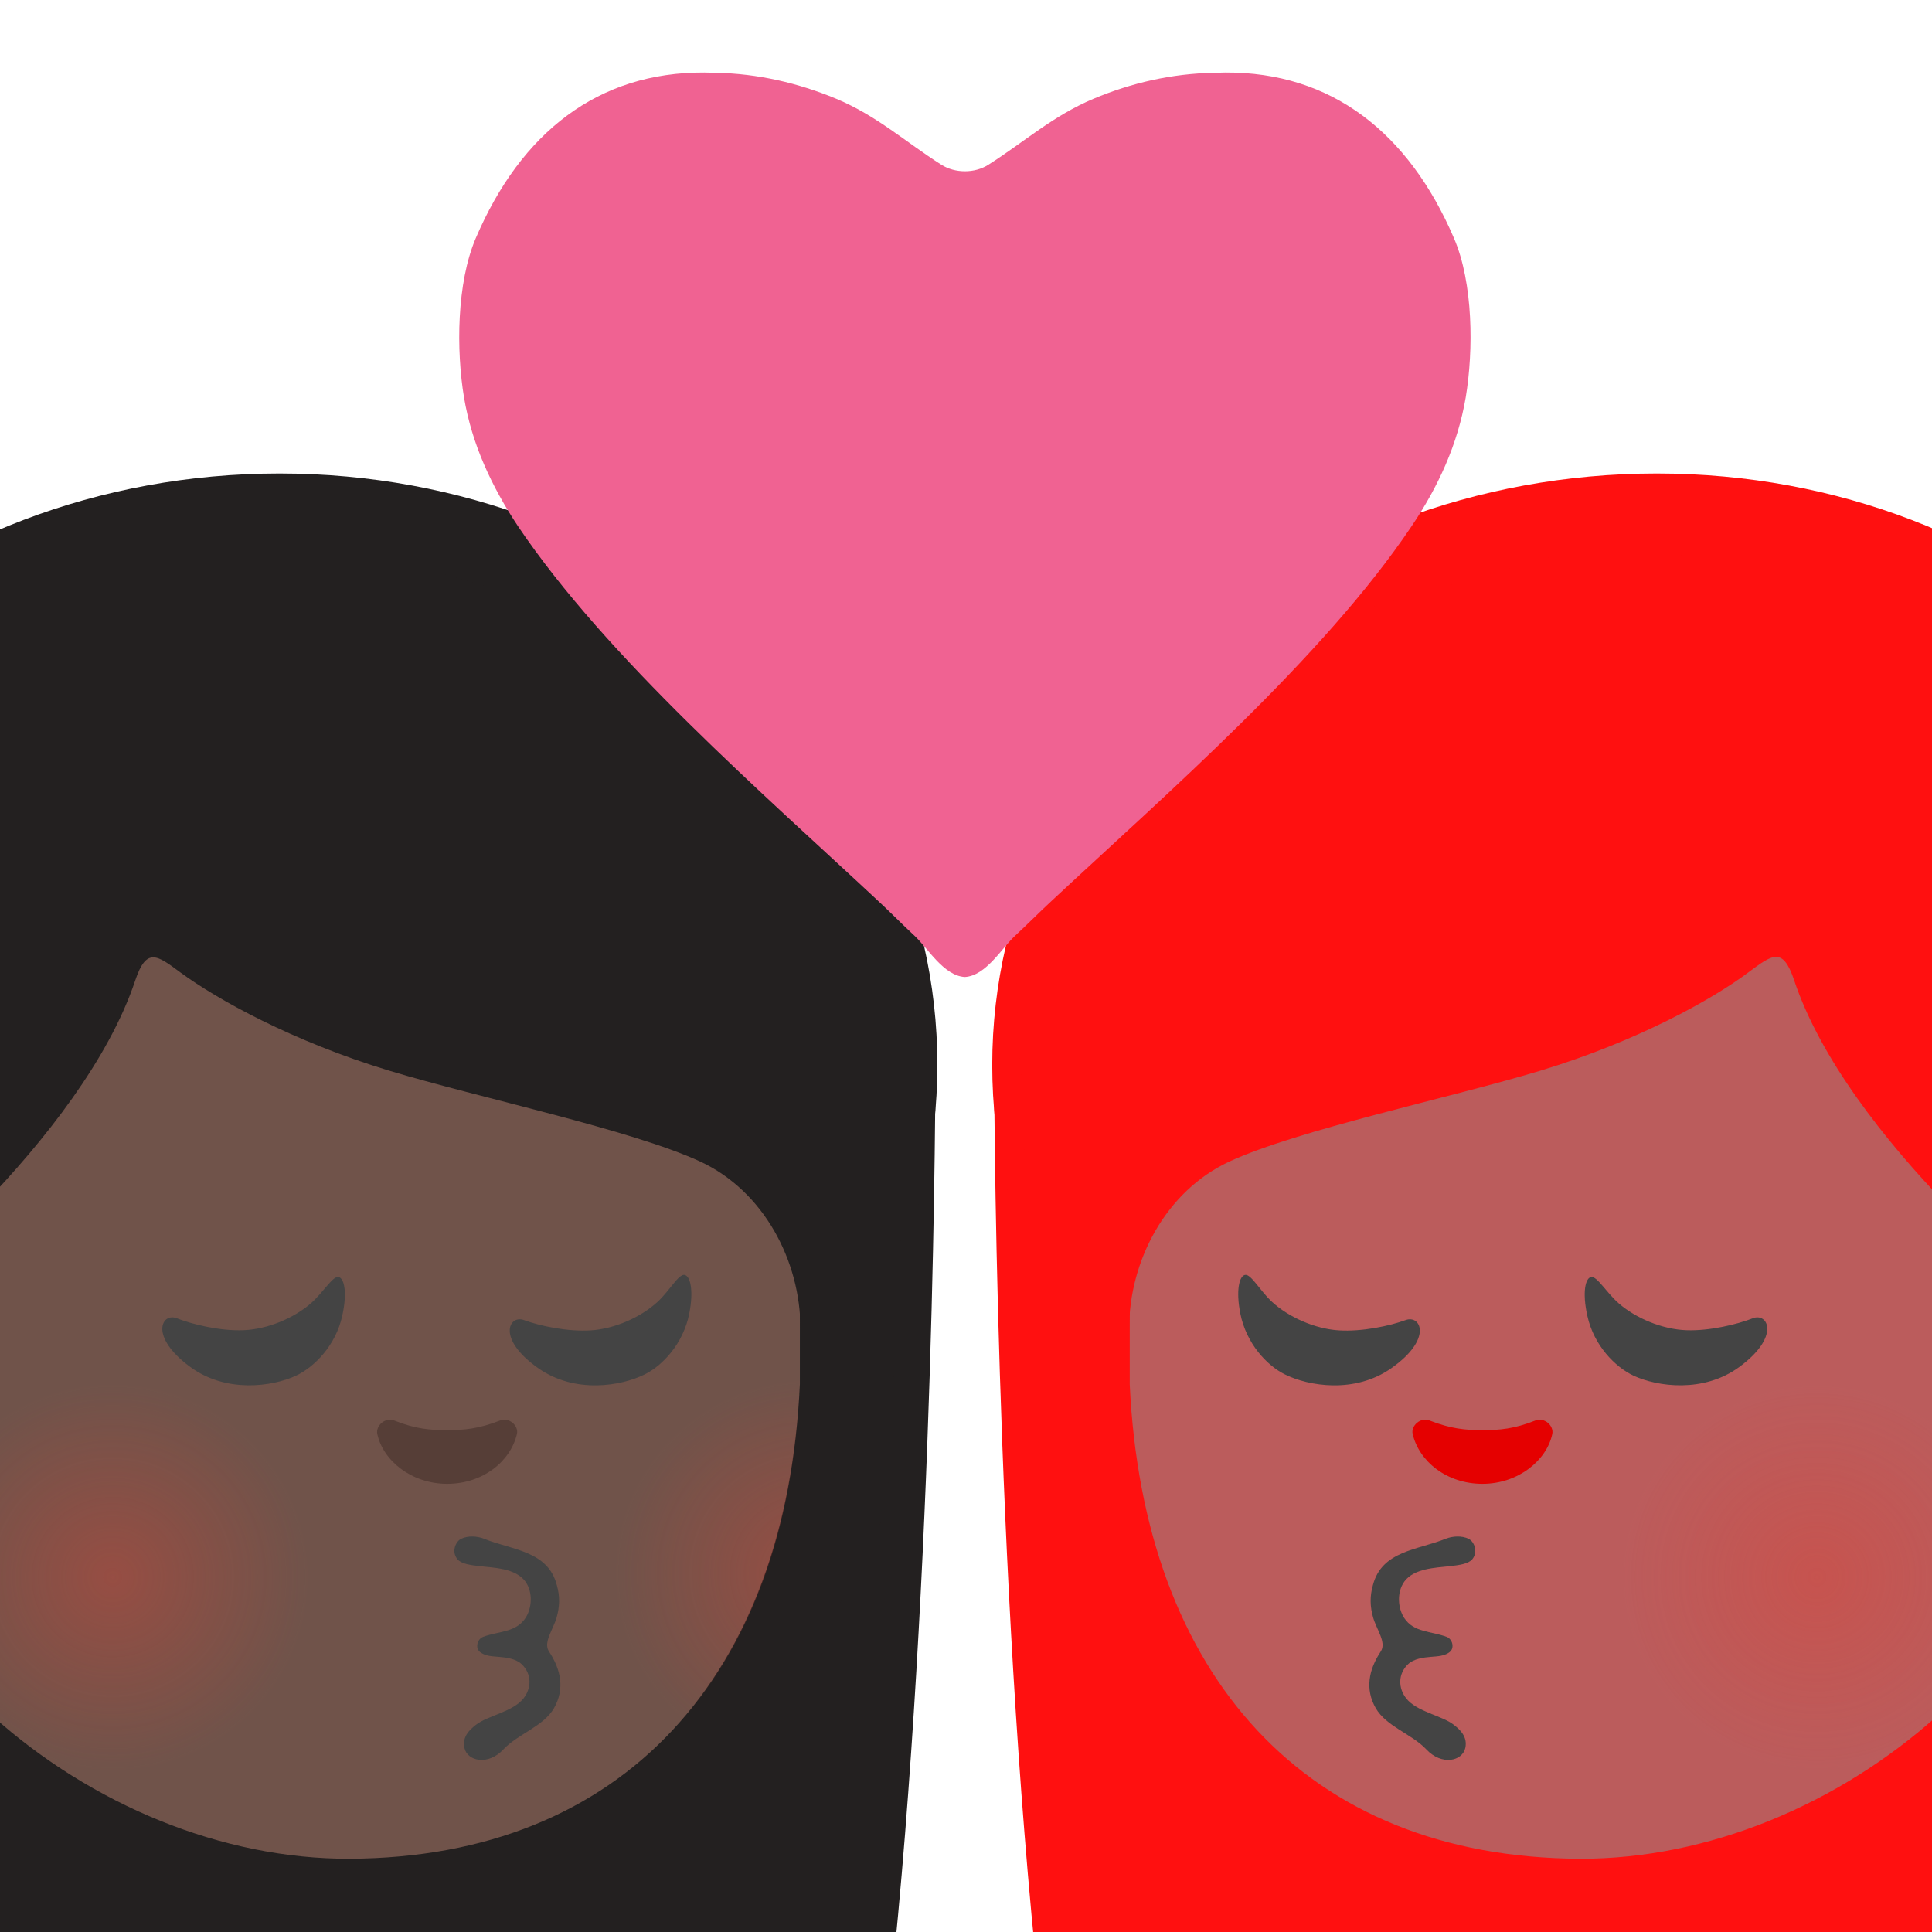
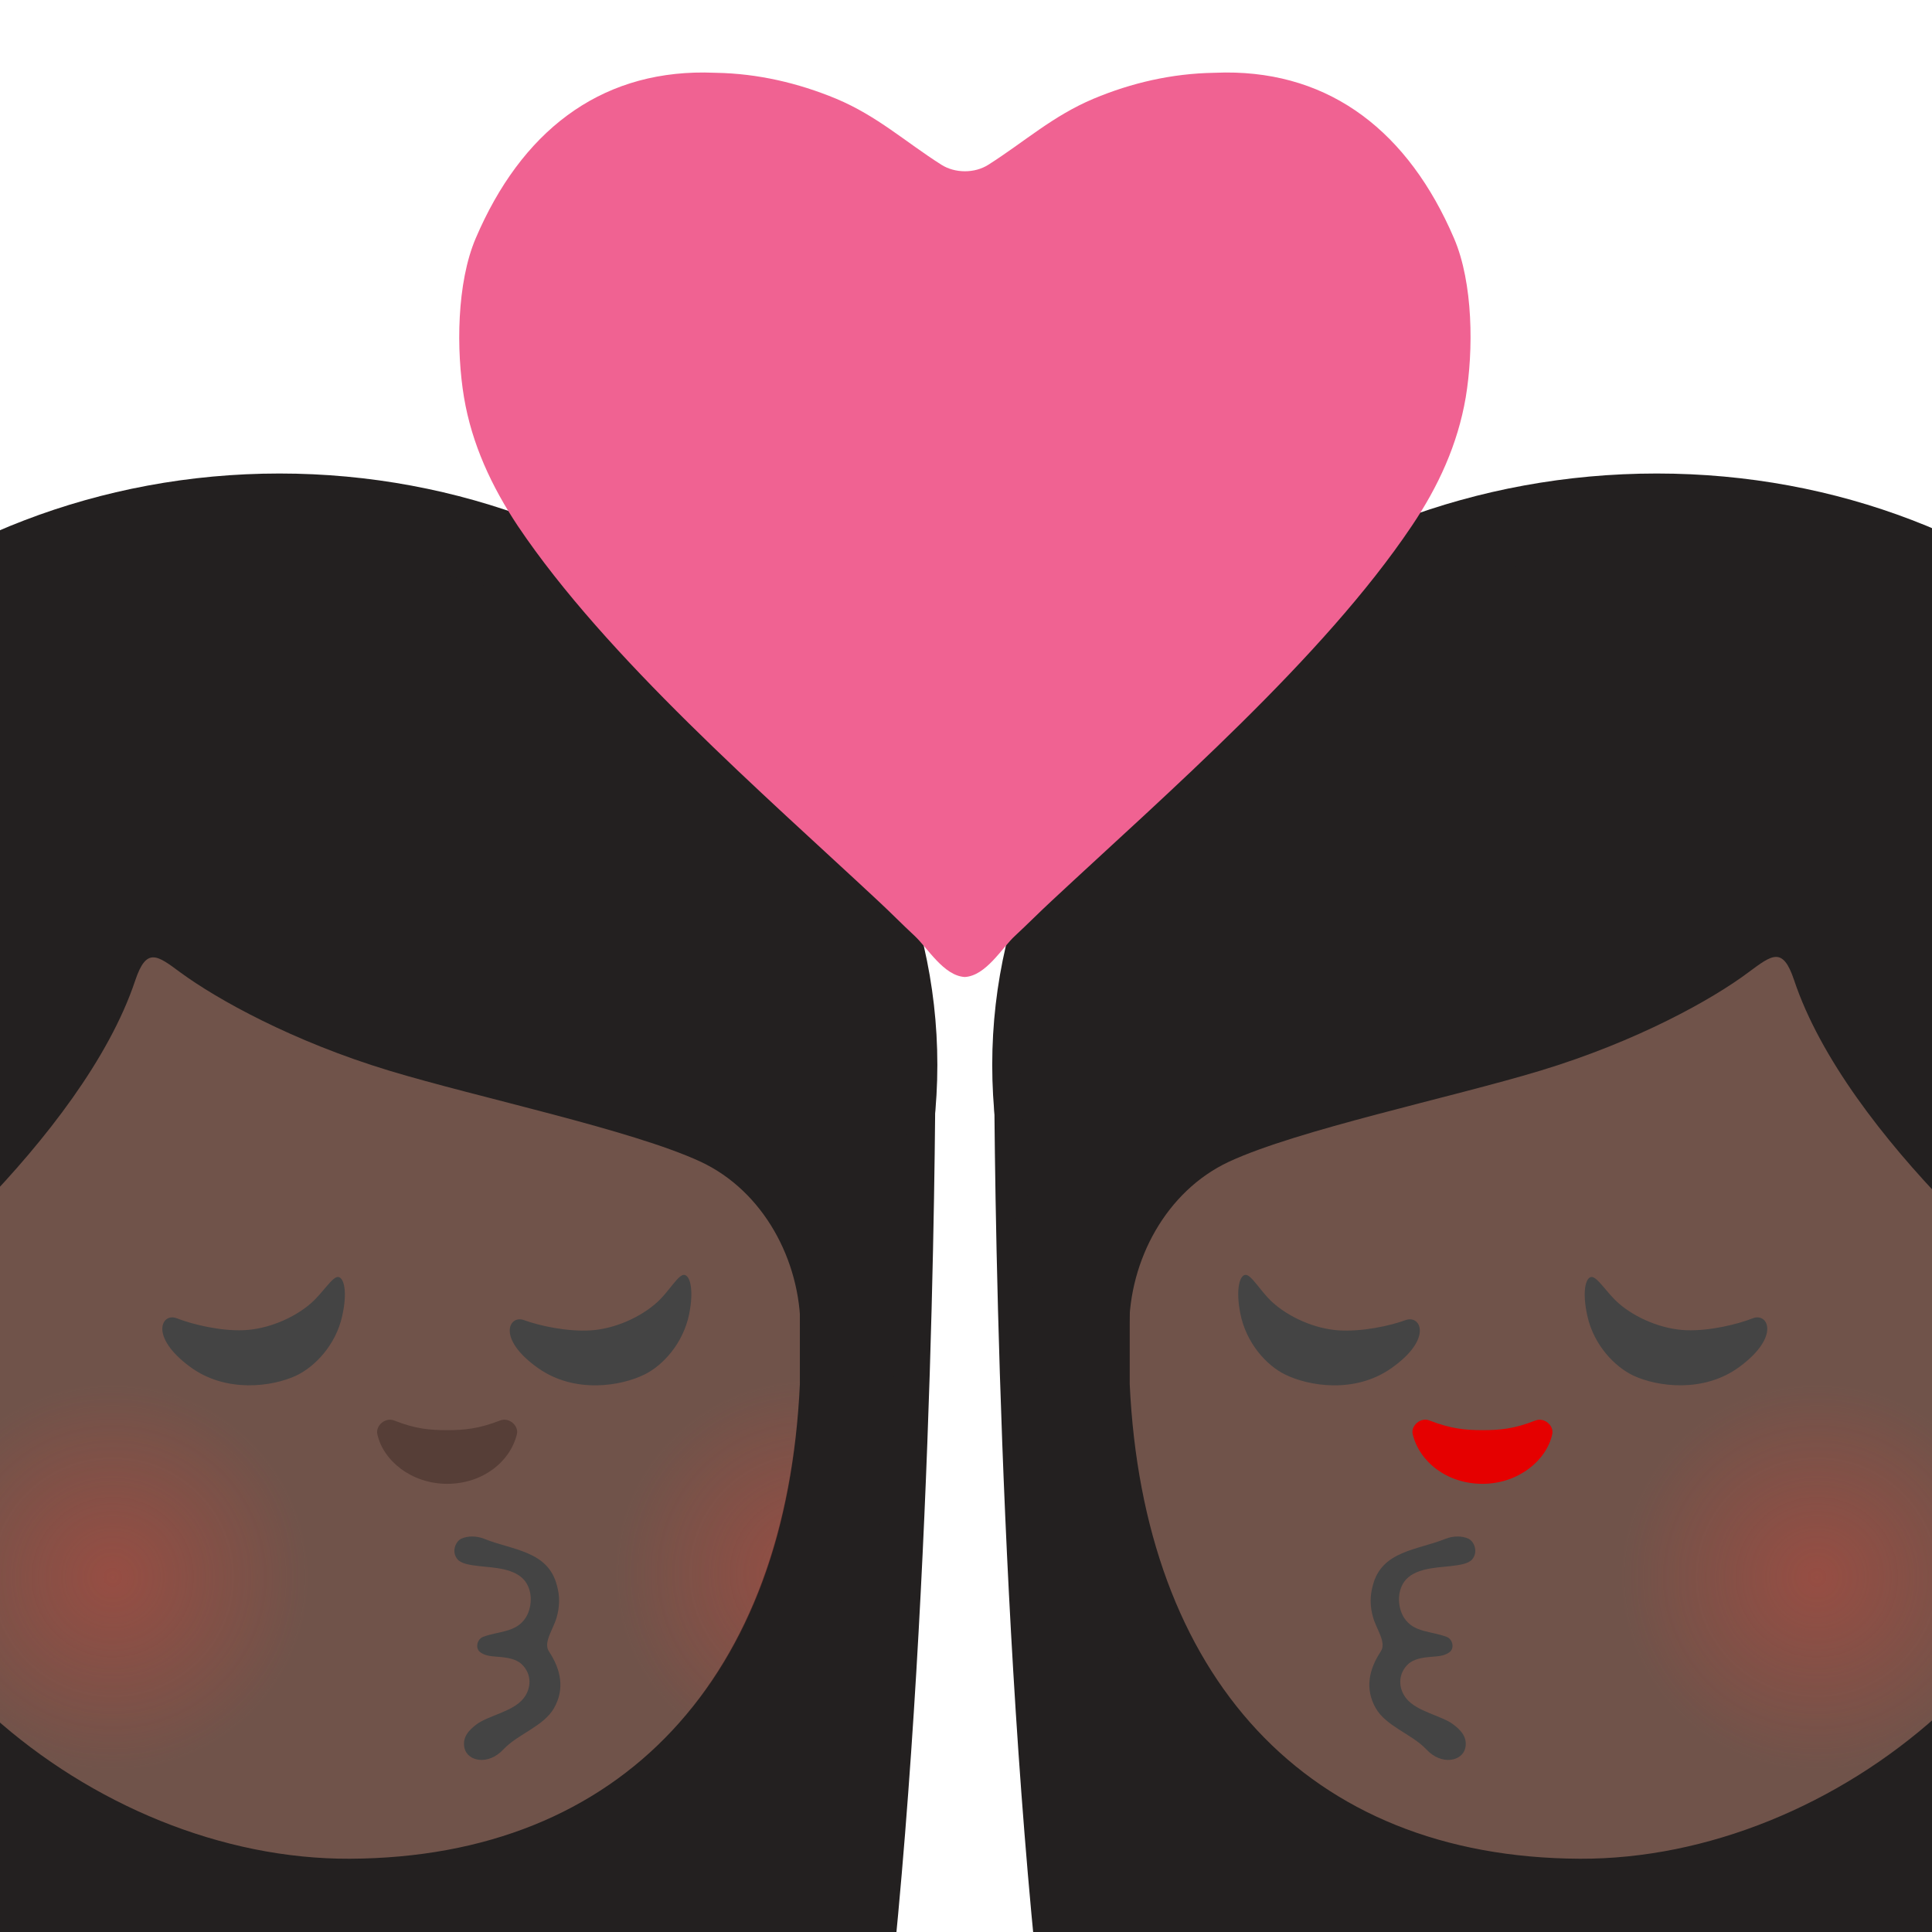
- <svg xmlns="http://www.w3.org/2000/svg" width="534px" height="534px" version="1.1" xml:space="preserve" style="fill-rule:evenodd;clip-rule:evenodd;stroke-linejoin:round;stroke-miterlimit:2;" id="svg134">
+ <svg xmlns="http://www.w3.org/2000/svg" width="534px" height="534px" version="1.1" xml:space="preserve" style="fill-rule:evenodd;clip-rule:evenodd;stroke-linejoin:round;stroke-miterlimit:2;">
  <g id="g110">
    <g id="g108">
      <g id="g106">
-         <path d="M246.042,551.209C258.542,434.625 258.542,295.417 258.542,295.417L-105.167,295.417C-105.167,295.417 -105.167,442.209 -89.667,551.209L246.042,551.209Z" style="fill:#232020;fill-rule:nonzero;" id="path2" />
-         <path id="ellipse4" style="fill:#232020" d="M 259.083,294.334 A 181.833,163.458 0 0 1 77.25,457.792 181.833,163.458 0 0 1 -104.583,294.334 181.833,163.458 0 0 1 77.25,130.876 181.833,163.458 0 0 1 259.083,294.334 Z" />
-         <path d="M96.667,513.75C172.333,513.417 217.334,463.167 221.084,382.542L221.084,290.334C221.084,217.334 161.917,158.167 88.917,158.167L84.083,158.167C11.083,158.167 -48.083,217.334 -48.083,290.334L-48.083,377.75C-48.083,453.375 26.125,514.042 96.667,513.75Z" style="fill:#70534a;fill-rule:nonzero;" id="path6" />
+         <path id="path2" d="M246.042,551.209C258.542,434.625 258.542,295.417 258.542,295.417L-105.167,295.417C-105.167,295.417 -105.167,442.209 -89.667,551.209L246.042,551.209Z" style="fill:#232020;fill-rule:nonzero;" />
+         <path id="ellipse4" d="M259.083,294.334L259.083,294.334C259.083,384.004 177.001,457.792 77.25,457.792C-22.501,457.792 -104.583,384.004 -104.583,294.334L-104.583,294.334C-104.583,204.664 -22.501,130.876 77.25,130.876C177.001,130.876 259.083,204.664 259.083,294.334Z" style="fill:#232020;" />
+         <path id="path6" d="M96.667,513.75C172.333,513.417 217.334,463.167 221.084,382.542L221.084,290.334C221.084,217.334 161.917,158.167 88.917,158.167L84.083,158.167C11.083,158.167 -48.083,217.334 -48.083,290.334L-48.083,377.75C-48.083,453.375 26.125,514.042 96.667,513.75Z" style="fill:#70534a;fill-rule:nonzero;" />
        <g id="g23">
          <g id="g21">
            <g id="g19">
-               <clipPath id="_clip1">
-                 <path d="M93.75,513.709C175.583,514.292 217.834,459.75 221.084,382.542L221.084,290.334C221.084,217.334 161.917,158.167 88.917,158.167L84.083,158.167C11.083,158.167 -48.083,217.334 -48.083,290.334L-48.083,377.75C-48.083,453.375 27.292,513.25 93.75,513.709Z" id="path8" />
-               </clipPath>
-               <g clip-path="url(#_clip1)" id="g17">
-                 <g opacity="0.6" id="g15">
-                   <g id="g13">
-                     <path d="M242.586,485.05C214.503,495.175 183.503,480.925 173.294,453.175C163.086,425.467 177.503,394.759 205.586,384.634C233.586,374.55 264.669,388.842 274.919,416.55C285.128,444.3 270.628,474.967 242.586,485.05Z" style="fill:url(#_Radial2);fill-rule:nonzero;" id="path11" />
+               <g id="g17">
+                 <clipPath id="_clip1">
+                   <path d="M93.75,513.709C175.583,514.292 217.834,459.75 221.084,382.542L221.084,290.334C221.084,217.334 161.917,158.167 88.917,158.167L84.083,158.167C11.083,158.167 -48.083,217.334 -48.083,290.334L-48.083,377.75C-48.083,453.375 27.292,513.25 93.75,513.709Z" />
+                 </clipPath>
+                 <g clip-path="url(#_clip1)">
+                   <g id="g15" opacity="0.6">
+                     <g id="g13">
+                       <path id="path11" d="M242.586,485.05C214.503,495.175 183.503,480.925 173.294,453.175C163.086,425.467 177.503,394.759 205.586,384.634C233.586,374.55 264.669,388.842 274.919,416.55C285.128,444.3 270.628,474.967 242.586,485.05Z" style="fill:url(#_Radial2);fill-rule:nonzero;" />
+                     </g>
                  </g>
                </g>
              </g>
            </g>
          </g>
        </g>
        <g id="g38">
          <g id="g36">
            <g id="g34">
-               <clipPath id="_clip3">
-                 <path d="M93.75,513.709C175.583,514.292 217.834,459.75 221.084,382.542L221.084,290.334C221.084,217.334 161.917,158.167 88.917,158.167L84.083,158.167C11.083,158.167 -48.083,217.334 -48.083,290.334L-48.083,377.75C-48.083,453.375 27.292,513.25 93.75,513.709Z" id="path25" />
-               </clipPath>
-               <g clip-path="url(#_clip3)" id="g32">
-                 <g opacity="0.6" id="g30">
-                   <path d="M49.625,486.125C21.542,496.25 -9.458,482 -19.667,454.25C-29.875,426.542 -15.458,395.834 12.625,385.709C40.625,375.625 71.708,389.917 81.958,417.625C92.167,445.375 77.667,476.042 49.625,486.125Z" style="fill:url(#_Radial4);fill-rule:nonzero;" id="path28" />
+               <g id="g32">
+                 <clipPath id="_clip3">
+                   <path d="M93.75,513.709C175.583,514.292 217.834,459.75 221.084,382.542L221.084,290.334C221.084,217.334 161.917,158.167 88.917,158.167L84.083,158.167C11.083,158.167 -48.083,217.334 -48.083,290.334L-48.083,377.75C-48.083,453.375 27.292,513.25 93.75,513.709Z" />
+                 </clipPath>
+                 <g clip-path="url(#_clip3)">
+                   <g id="g30" opacity="0.6">
+                     <path id="path28" d="M49.625,486.125C21.542,496.25 -9.458,482 -19.667,454.25C-29.875,426.542 -15.458,395.834 12.625,385.709C40.625,375.625 71.708,389.917 81.958,417.625C92.167,445.375 77.667,476.042 49.625,486.125Z" style="fill:url(#_Radial4);fill-rule:nonzero;" />
+                   </g>
                </g>
              </g>
            </g>
          </g>
        </g>
-         <path d="M107.542,295.917C132.167,303.375 174.75,312.292 193.708,321.125C210.959,329.209 221.25,348.292 221.25,367.334L221.25,464.5L245.042,417.375L253.084,260.042L182.417,175.625L106.083,153.833L-1.958,153.833L-84.083,245.667L-85.458,477.584L-60.5,484.834L-69.292,365.959C-69.292,347.834 -62.792,379.875 -47.5,370.167C-33.208,361.125 22.917,314.334 37.375,271C40.5,261.667 43.458,264.042 49.875,268.792C60.042,276.25 80.875,287.834 107.542,295.917Z" style="fill:#232020;fill-rule:nonzero;" id="path40" />
-         <path d="M108.958,392.625C114.833,394.959 118.875,395.292 123.583,395.292C128.292,395.292 132.333,394.917 138.208,392.625C140.708,391.625 143.417,394.084 142.875,396.375C141.083,403.917 133.5,410.125 123.583,410.125C113.667,410.125 105.833,403.625 104.292,396.375C103.792,394.084 106.417,391.667 108.958,392.625Z" style="fill:#563e37;fill-rule:nonzero;" id="path42" />
-         <path d="M189.167,352.375C190.708,352.584 191.833,356.417 190.5,363.125C188.875,371.25 183.25,377.417 178.125,379.917C171.708,383.084 158.958,385.292 148.833,378.209C137.208,370.084 140.625,363.334 144.833,364.875C149.125,366.459 156.875,368.125 163.292,367.709C169.917,367.292 177.125,364.084 181.75,359.834C185.125,356.709 187.5,352.167 189.167,352.375ZM93.542,352.959C95.083,353.209 96.083,357.042 94.583,363.75C92.792,371.834 86.958,377.834 81.792,380.25C75.292,383.25 62.5,385.125 52.542,377.792C41.125,369.375 44.708,362.709 48.875,364.375C53.125,366.042 60.833,367.917 67.25,367.667C73.917,367.417 81.167,364.375 85.917,360.25C89.375,357.209 91.917,352.709 93.542,352.959Z" style="fill:#444;fill-rule:nonzero;" id="path44" />
+         <path id="path40" d="M107.542,295.917C132.167,303.375 174.75,312.292 193.708,321.125C210.959,329.209 221.25,348.292 221.25,367.334L221.25,464.5L245.042,417.375L253.084,260.042L182.417,175.625L106.083,153.833L-1.958,153.833L-84.083,245.667L-85.458,477.584L-60.5,484.834L-69.292,365.959C-69.292,347.834 -62.792,379.875 -47.5,370.167C-33.208,361.125 22.917,314.334 37.375,271C40.5,261.667 43.458,264.042 49.875,268.792C60.042,276.25 80.875,287.834 107.542,295.917Z" style="fill:#232020;fill-rule:nonzero;" />
+         <path id="path42" d="M108.958,392.625C114.833,394.959 118.875,395.292 123.583,395.292C128.292,395.292 132.333,394.917 138.208,392.625C140.708,391.625 143.417,394.084 142.875,396.375C141.083,403.917 133.5,410.125 123.583,410.125C113.667,410.125 105.833,403.625 104.292,396.375C103.792,394.084 106.417,391.667 108.958,392.625Z" style="fill:#563e37;fill-rule:nonzero;" />
+         <path id="path44" d="M189.167,352.375C190.708,352.584 191.833,356.417 190.5,363.125C188.875,371.25 183.25,377.417 178.125,379.917C171.708,383.084 158.958,385.292 148.833,378.209C137.208,370.084 140.625,363.334 144.833,364.875C149.125,366.459 156.875,368.125 163.292,367.709C169.917,367.292 177.125,364.084 181.75,359.834C185.125,356.709 187.5,352.167 189.167,352.375ZM93.542,352.959C95.083,353.209 96.083,357.042 94.583,363.75C92.792,371.834 86.958,377.834 81.792,380.25C75.292,383.25 62.5,385.125 52.542,377.792C41.125,369.375 44.708,362.709 48.875,364.375C53.125,366.042 60.833,367.917 67.25,367.667C73.917,367.417 81.167,364.375 85.917,360.25C89.375,357.209 91.917,352.709 93.542,352.959Z" style="fill:#444;fill-rule:nonzero;" />
        <g id="g48">
-           <path d="M126.458,431C127.542,432.25 130,432.584 132.5,432.875C136.625,433.334 142.5,433.459 145.208,437.125C147.375,440.125 147,444.542 145.25,447.209C142.583,451.25 137.917,450.792 133.542,452.417C132.417,452.834 131.792,454.084 131.917,455.209C131.958,455.625 132.125,456.042 132.458,456.417C133.917,457.792 136.125,457.792 138,457.959C139.917,458.125 142.583,458.459 144.167,459.959C147.042,462.667 146.917,466.625 144.708,469.417C141.75,473.167 134.833,474.167 131.583,476.709C129.875,478.042 127.667,480 128.375,483.167C129.208,486.792 134.917,488.084 139.167,483.5C143.125,479.292 150.25,477.167 153.125,472.125C156.125,466.875 155.083,461.5 151.708,456.417C150.125,453.959 152.875,450.417 153.833,447.125C154.708,444.084 154.792,441.25 153.917,438.167C151.458,428.584 141.542,428.459 133.75,425.292C131.958,424.584 129.375,424.375 127.417,425.334C125.833,426.167 124.75,429 126.458,431Z" style="fill:#444;fill-rule:nonzero;" id="path46" />
+           <path id="path46" d="M126.458,431C127.542,432.25 130,432.584 132.5,432.875C136.625,433.334 142.5,433.459 145.208,437.125C147.375,440.125 147,444.542 145.25,447.209C142.583,451.25 137.917,450.792 133.542,452.417C132.417,452.834 131.792,454.084 131.917,455.209C131.958,455.625 132.125,456.042 132.458,456.417C133.917,457.792 136.125,457.792 138,457.959C139.917,458.125 142.583,458.459 144.167,459.959C147.042,462.667 146.917,466.625 144.708,469.417C141.75,473.167 134.833,474.167 131.583,476.709C129.875,478.042 127.667,480 128.375,483.167C129.208,486.792 134.917,488.084 139.167,483.5C143.125,479.292 150.25,477.167 153.125,472.125C156.125,466.875 155.083,461.5 151.708,456.417C150.125,453.959 152.875,450.417 153.833,447.125C154.708,444.084 154.792,441.25 153.917,438.167C151.458,428.584 141.542,428.459 133.75,425.292C131.958,424.584 129.375,424.375 127.417,425.334C125.833,426.167 124.75,429 126.458,431Z" style="fill:#444;fill-rule:nonzero;" />
        </g>
        <g id="g100">
-           <path d="M287.292,551.209C274.792,434.625 274.792,295.417 274.792,295.417L638.501,295.417C638.501,295.417 638.501,442.209 623,551.209L287.292,551.209Z" style="fill:#ff1010;fill-rule:nonzero;" id="path50" mask="none" />
-           <path id="ellipse52" style="fill:#ff1010" d="m 637.917,294.334 c 10e-6,90.275 -81.409,163.458 -181.833,163.458 -100.424,0 -181.833,-73.183 -181.833,-163.458 0,-90.275 83.247,-163.458 183.67,-163.458 100.424,0 179.996,73.183 179.996,163.458 z" mask="none" />
-           <path d="M436.667,513.75C361,513.417 316,463.167 312.25,382.542L312.25,290.334C312.25,217.334 371.417,158.167 444.417,158.167L449.25,158.167C522.25,158.167 581.417,217.334 581.417,290.334L581.417,377.75C581.417,453.375 507.209,514.042 436.667,513.75Z" style="fill:#bb5c5c;fill-rule:nonzero;" id="path54" mask="none" />
-           <g id="g88" mask="none">
+           <path id="path50" d="M287.292,551.209C274.792,434.625 274.792,295.417 274.792,295.417L638.501,295.417C638.501,295.417 638.501,442.209 623,551.209L287.292,551.209Z" style="fill:#232020;fill-rule:nonzero;" />
+           <path id="ellipse52" d="M637.917,294.334C637.917,384.609 556.508,457.792 456.084,457.792C355.66,457.792 274.251,384.609 274.251,294.334C274.251,204.059 357.498,130.876 457.921,130.876C558.345,130.876 637.917,204.059 637.917,294.334Z" style="fill:#232020;" />
+           <path id="path54" d="M436.667,513.75C361,513.417 316,463.167 312.25,382.542L312.25,290.334C312.25,217.334 371.417,158.167 444.417,158.167L449.25,158.167C522.25,158.167 581.417,217.334 581.417,290.334L581.417,377.75C581.417,453.375 507.209,514.042 436.667,513.75Z" style="fill:#70534a;fill-rule:nonzero;" />
+           <g id="g88">
            <g id="g86">
              <g id="g84">
-                 <clipPath id="_clip7">
-                   <path d="M439.584,513.709C357.75,514.292 315.5,459.75 312.25,382.542L312.25,290.334C312.25,217.334 371.417,158.167 444.417,158.167L449.25,158.167C522.25,158.167 581.417,217.334 581.417,290.334L581.417,377.75C581.417,453.375 506.042,513.25 439.584,513.709Z" id="path73" />
-                 </clipPath>
-                 <g clip-path="url(#_clip7)" id="g82">
-                   <g opacity="0.6" id="g80">
-                     <g id="g78">
-                       <path d="M520.675,486.125C492.592,496.25 461.592,482 451.384,454.25C441.175,426.542 455.592,395.834 483.675,385.709C511.675,375.625 542.759,389.917 553.009,417.625C563.217,445.375 548.717,476.042 520.675,486.125Z" style="fill:url(#_Radial8);fill-rule:nonzero;" id="path76" />
+                 <g id="g82">
+                   <clipPath id="_clip5">
+                     <path d="M439.584,513.709C357.75,514.292 315.5,459.75 312.25,382.542L312.25,290.334C312.25,217.334 371.417,158.167 444.417,158.167L449.25,158.167C522.25,158.167 581.417,217.334 581.417,290.334L581.417,377.75C581.417,453.375 506.042,513.25 439.584,513.709Z" />
+                   </clipPath>
+                   <g clip-path="url(#_clip5)">
+                     <g id="g80" opacity="0.6">
+                       <g id="g78">
+                         <path id="path76" d="M520.675,486.125C492.592,496.25 461.592,482 451.384,454.25C441.175,426.542 455.592,395.834 483.675,385.709C511.675,375.625 542.759,389.917 553.009,417.625C563.217,445.375 548.717,476.042 520.675,486.125Z" style="fill:url(#_Radial6);fill-rule:nonzero;" />
+                       </g>
                    </g>
                  </g>
                </g>
              </g>
            </g>
          </g>
-           <path d="m 425.792,295.917 c -24.625,7.458 -67.208,16.375 -86.167,25.208 -17.25,8.084 -27.541,27.167 -27.541,46.209 V 464.5 l -23.792,-47.125 -8,-157.375 70.583,-84.417 80.008,-22.403 104.367,0.612 82.125,91.833 1.375,231.917 -24.958,7.25 8.792,-118.875 c 0,-18.125 -6.5,13.917 -21.792,4.208 -14.333,-9.125 -70.458,-55.875 -84.917,-99.25 -3.125,-9.333 -6.083,-6.958 -12.5,-2.208 -10.083,7.583 -30.916,19.167 -57.583,27.25 z" style="fill:#ff1010;fill-rule:nonzero" id="path90" mask="none" />
-           <path d="M424.375,392.625C418.5,394.959 414.459,395.292 409.75,395.292C405.042,395.292 401,394.917 395.125,392.625C392.625,391.625 389.917,394.084 390.459,396.375C392.25,403.917 399.834,410.125 409.75,410.125C419.667,410.125 427.5,403.625 429.042,396.375C429.542,394.084 426.917,391.667 424.375,392.625Z" style="fill:#e50000;fill-rule:nonzero;" id="path92" mask="none" />
-           <path d="M344.167,352.375C342.625,352.584 341.5,356.417 342.834,363.125C344.459,371.25 350.084,377.417 355.209,379.917C361.625,383.084 374.375,385.292 384.5,378.209C396.125,370.084 392.709,363.334 388.5,364.875C384.209,366.459 376.459,368.125 370.042,367.709C363.417,367.292 356.209,364.084 351.584,359.834C348.209,356.709 345.834,352.167 344.167,352.375ZM439.792,352.959C438.25,353.209 437.25,357.042 438.75,363.75C440.542,371.834 446.375,377.834 451.542,380.25C458.042,383.25 470.834,385.125 480.792,377.792C492.209,369.375 488.625,362.709 484.459,364.375C480.209,366.042 472.5,367.917 466.084,367.667C459.417,367.417 452.167,364.375 447.417,360.25C443.959,357.209 441.417,352.709 439.792,352.959Z" style="fill:#444;fill-rule:nonzero;" id="path94" mask="none" />
-           <g id="g98" mask="none">
-             <path d="M406.917,431C405.834,432.25 403.375,432.584 400.875,432.875C396.75,433.334 390.875,433.459 388.167,437.125C386,440.125 386.375,444.542 388.125,447.209C390.792,451.25 395.459,450.792 399.834,452.417C400.959,452.834 401.584,454.084 401.459,455.209C401.417,455.625 401.25,456.042 400.917,456.417C399.459,457.792 397.25,457.792 395.375,457.959C393.459,458.125 390.792,458.459 389.209,459.959C386.334,462.667 386.459,466.625 388.667,469.417C391.625,473.167 398.542,474.167 401.792,476.709C403.5,478.042 405.709,480 405,483.167C404.167,486.792 398.459,488.084 394.209,483.5C390.25,479.292 383.125,477.167 380.25,472.125C377.25,466.875 378.292,461.5 381.667,456.417C383.25,453.959 380.5,450.417 379.542,447.125C378.667,444.084 378.584,441.25 379.459,438.167C381.917,428.584 391.834,428.459 399.625,425.292C401.417,424.584 404,424.375 405.959,425.334C407.542,426.167 408.584,429 406.917,431Z" style="fill:#444;fill-rule:nonzero;" id="path96" />
+           <path id="path90" d="M425.792,295.917C401.167,303.375 358.584,312.292 339.625,321.125C322.375,329.209 312.084,348.292 312.084,367.334L312.084,464.5L288.292,417.375L280.292,260L350.875,175.583L430.883,153.18L535.25,153.792L617.375,245.625L618.75,477.542L593.792,484.792L602.584,365.917C602.584,347.792 596.084,379.834 580.792,370.125C566.459,361 510.334,314.25 495.875,270.875C492.75,261.542 489.792,263.917 483.375,268.667C473.292,276.25 452.459,287.834 425.792,295.917Z" style="fill:#232020;fill-rule:nonzero;" />
+           <path id="path92" d="M424.375,392.625C418.5,394.959 414.459,395.292 409.75,395.292C405.042,395.292 401,394.917 395.125,392.625C392.625,391.625 389.917,394.084 390.459,396.375C392.25,403.917 399.834,410.125 409.75,410.125C419.667,410.125 427.5,403.625 429.042,396.375C429.542,394.084 426.917,391.667 424.375,392.625Z" style="fill:#e50000;fill-rule:nonzero;" />
+           <path id="path94" d="M344.167,352.375C342.625,352.584 341.5,356.417 342.834,363.125C344.459,371.25 350.084,377.417 355.209,379.917C361.625,383.084 374.375,385.292 384.5,378.209C396.125,370.084 392.709,363.334 388.5,364.875C384.209,366.459 376.459,368.125 370.042,367.709C363.417,367.292 356.209,364.084 351.584,359.834C348.209,356.709 345.834,352.167 344.167,352.375ZM439.792,352.959C438.25,353.209 437.25,357.042 438.75,363.75C440.542,371.834 446.375,377.834 451.542,380.25C458.042,383.25 470.834,385.125 480.792,377.792C492.209,369.375 488.625,362.709 484.459,364.375C480.209,366.042 472.5,367.917 466.084,367.667C459.417,367.417 452.167,364.375 447.417,360.25C443.959,357.209 441.417,352.709 439.792,352.959Z" style="fill:#444;fill-rule:nonzero;" />
+           <g id="g98">
+             <path id="path96" d="M406.917,431C405.834,432.25 403.375,432.584 400.875,432.875C396.75,433.334 390.875,433.459 388.167,437.125C386,440.125 386.375,444.542 388.125,447.209C390.792,451.25 395.459,450.792 399.834,452.417C400.959,452.834 401.584,454.084 401.459,455.209C401.417,455.625 401.25,456.042 400.917,456.417C399.459,457.792 397.25,457.792 395.375,457.959C393.459,458.125 390.792,458.459 389.209,459.959C386.334,462.667 386.459,466.625 388.667,469.417C391.625,473.167 398.542,474.167 401.792,476.709C403.5,478.042 405.709,480 405,483.167C404.167,486.792 398.459,488.084 394.209,483.5C390.25,479.292 383.125,477.167 380.25,472.125C377.25,466.875 378.292,461.5 381.667,456.417C383.25,453.959 380.5,450.417 379.542,447.125C378.667,444.084 378.584,441.25 379.459,438.167C381.917,428.584 391.834,428.459 399.625,425.292C401.417,424.584 404,424.375 405.959,425.334C407.542,426.167 408.584,429 406.917,431Z" style="fill:#444;fill-rule:nonzero;" />
          </g>
        </g>
        <g id="g104">
-           <path d="M143.125,145.375C167.625,181.833 211.25,219.625 242.709,249C246.084,252.125 249.375,255.5 252.792,258.667C256.417,262.042 260.834,269.709 266.667,270.042C272.542,269.709 276.917,262 280.542,258.667C283.959,255.5 287.292,252.125 290.667,249C322.125,219.667 365.75,181.833 390.209,145.375C397.542,134.5 402.917,122.792 405.125,109.833C407.292,96.833 407.209,78.208 401.875,65.833C389.334,36.583 367.959,19.875 338.667,20.042C337.584,20.083 336.5,20.083 335.417,20.125C323.917,20.333 312.792,22.875 302.25,27.292C290.959,32.042 283.209,39.167 273.167,45.542C269.375,47.958 263.959,47.917 260.209,45.542C250.167,39.167 242.459,32.042 231.125,27.292C220.584,22.917 209.417,20.333 197.958,20.125C196.875,20.083 195.75,20.083 194.708,20.042C165.333,19.875 144,36.583 131.5,65.833C126.208,78.208 126.083,96.833 128.25,109.833C130.417,122.75 135.875,134.458 143.125,145.375Z" style="fill:#f06292;fill-rule:nonzero;" id="path102" />
+           <path id="path102" d="M143.125,145.375C167.625,181.833 211.25,219.625 242.709,249C246.084,252.125 249.375,255.5 252.792,258.667C256.417,262.042 260.834,269.709 266.667,270.042C272.542,269.709 276.917,262 280.542,258.667C283.959,255.5 287.292,252.125 290.667,249C322.125,219.667 365.75,181.833 390.209,145.375C397.542,134.5 402.917,122.792 405.125,109.833C407.292,96.833 407.209,78.208 401.875,65.833C389.334,36.583 367.959,19.875 338.667,20.042C337.584,20.083 336.5,20.083 335.417,20.125C323.917,20.333 312.792,22.875 302.25,27.292C290.959,32.042 283.209,39.167 273.167,45.542C269.375,47.958 263.959,47.917 260.209,45.542C250.167,39.167 242.459,32.042 231.125,27.292C220.584,22.917 209.417,20.333 197.958,20.125C196.875,20.083 195.75,20.083 194.708,20.042C165.333,19.875 144,36.583 131.5,65.833C126.208,78.208 126.083,96.833 128.25,109.833C130.417,122.75 135.875,134.458 143.125,145.375Z" style="fill:#f06292;fill-rule:nonzero;" />
        </g>
      </g>
    </g>
  </g>
-   <defs id="defs132">
+   <defs>
    <radialGradient id="_Radial2" cx="0" cy="0" r="1" gradientUnits="userSpaceOnUse" gradientTransform="matrix(54.0867,0,0,53.4546,224.102,434.855)">
-       <stop offset="0" style="stop-color:#db4437;stop-opacity:0.6" id="stop112" />
-       <stop offset="1" style="stop-color:#db4437;stop-opacity:0" id="stop114" />
+       <stop offset="0" style="stop-color:#db4437;stop-opacity:0.6" />
+       <stop offset="1" style="stop-color:#db4437;stop-opacity:0" />
    </radialGradient>
    <radialGradient id="_Radial4" cx="0" cy="0" r="1" gradientUnits="userSpaceOnUse" gradientTransform="matrix(54.0867,0,0,53.4546,31.141,435.93)">
-       <stop offset="0" style="stop-color:#db4437;stop-opacity:0.6" id="stop117" />
-       <stop offset="1" style="stop-color:#db4437;stop-opacity:0" id="stop119" />
+       <stop offset="0" style="stop-color:#db4437;stop-opacity:0.6" />
+       <stop offset="1" style="stop-color:#db4437;stop-opacity:0" />
    </radialGradient>
-     <radialGradient id="_Radial6" cx="0" cy="0" r="1" gradientUnits="userSpaceOnUse" gradientTransform="matrix(54.0865,0,0,53.4546,309.232,434.855)">
-       <stop offset="0" style="stop-color:#db4437;stop-opacity:0.6" id="stop122" />
-       <stop offset="1" style="stop-color:#db4437;stop-opacity:0" id="stop124" />
-     </radialGradient>
-     <radialGradient id="_Radial8" cx="0" cy="0" r="1" gradientUnits="userSpaceOnUse" gradientTransform="matrix(54.0867,0,0,53.4546,502.191,435.93)">
-       <stop offset="0" style="stop-color:#db4437;stop-opacity:0.6" id="stop127" />
-       <stop offset="1" style="stop-color:#db4437;stop-opacity:0" id="stop129" />
+     <radialGradient id="_Radial6" cx="0" cy="0" r="1" gradientUnits="userSpaceOnUse" gradientTransform="matrix(54.0867,0,0,53.4546,502.191,435.93)">
+       <stop offset="0" style="stop-color:#db4437;stop-opacity:0.6" />
+       <stop offset="1" style="stop-color:#db4437;stop-opacity:0" />
    </radialGradient>
  </defs>
</svg>
